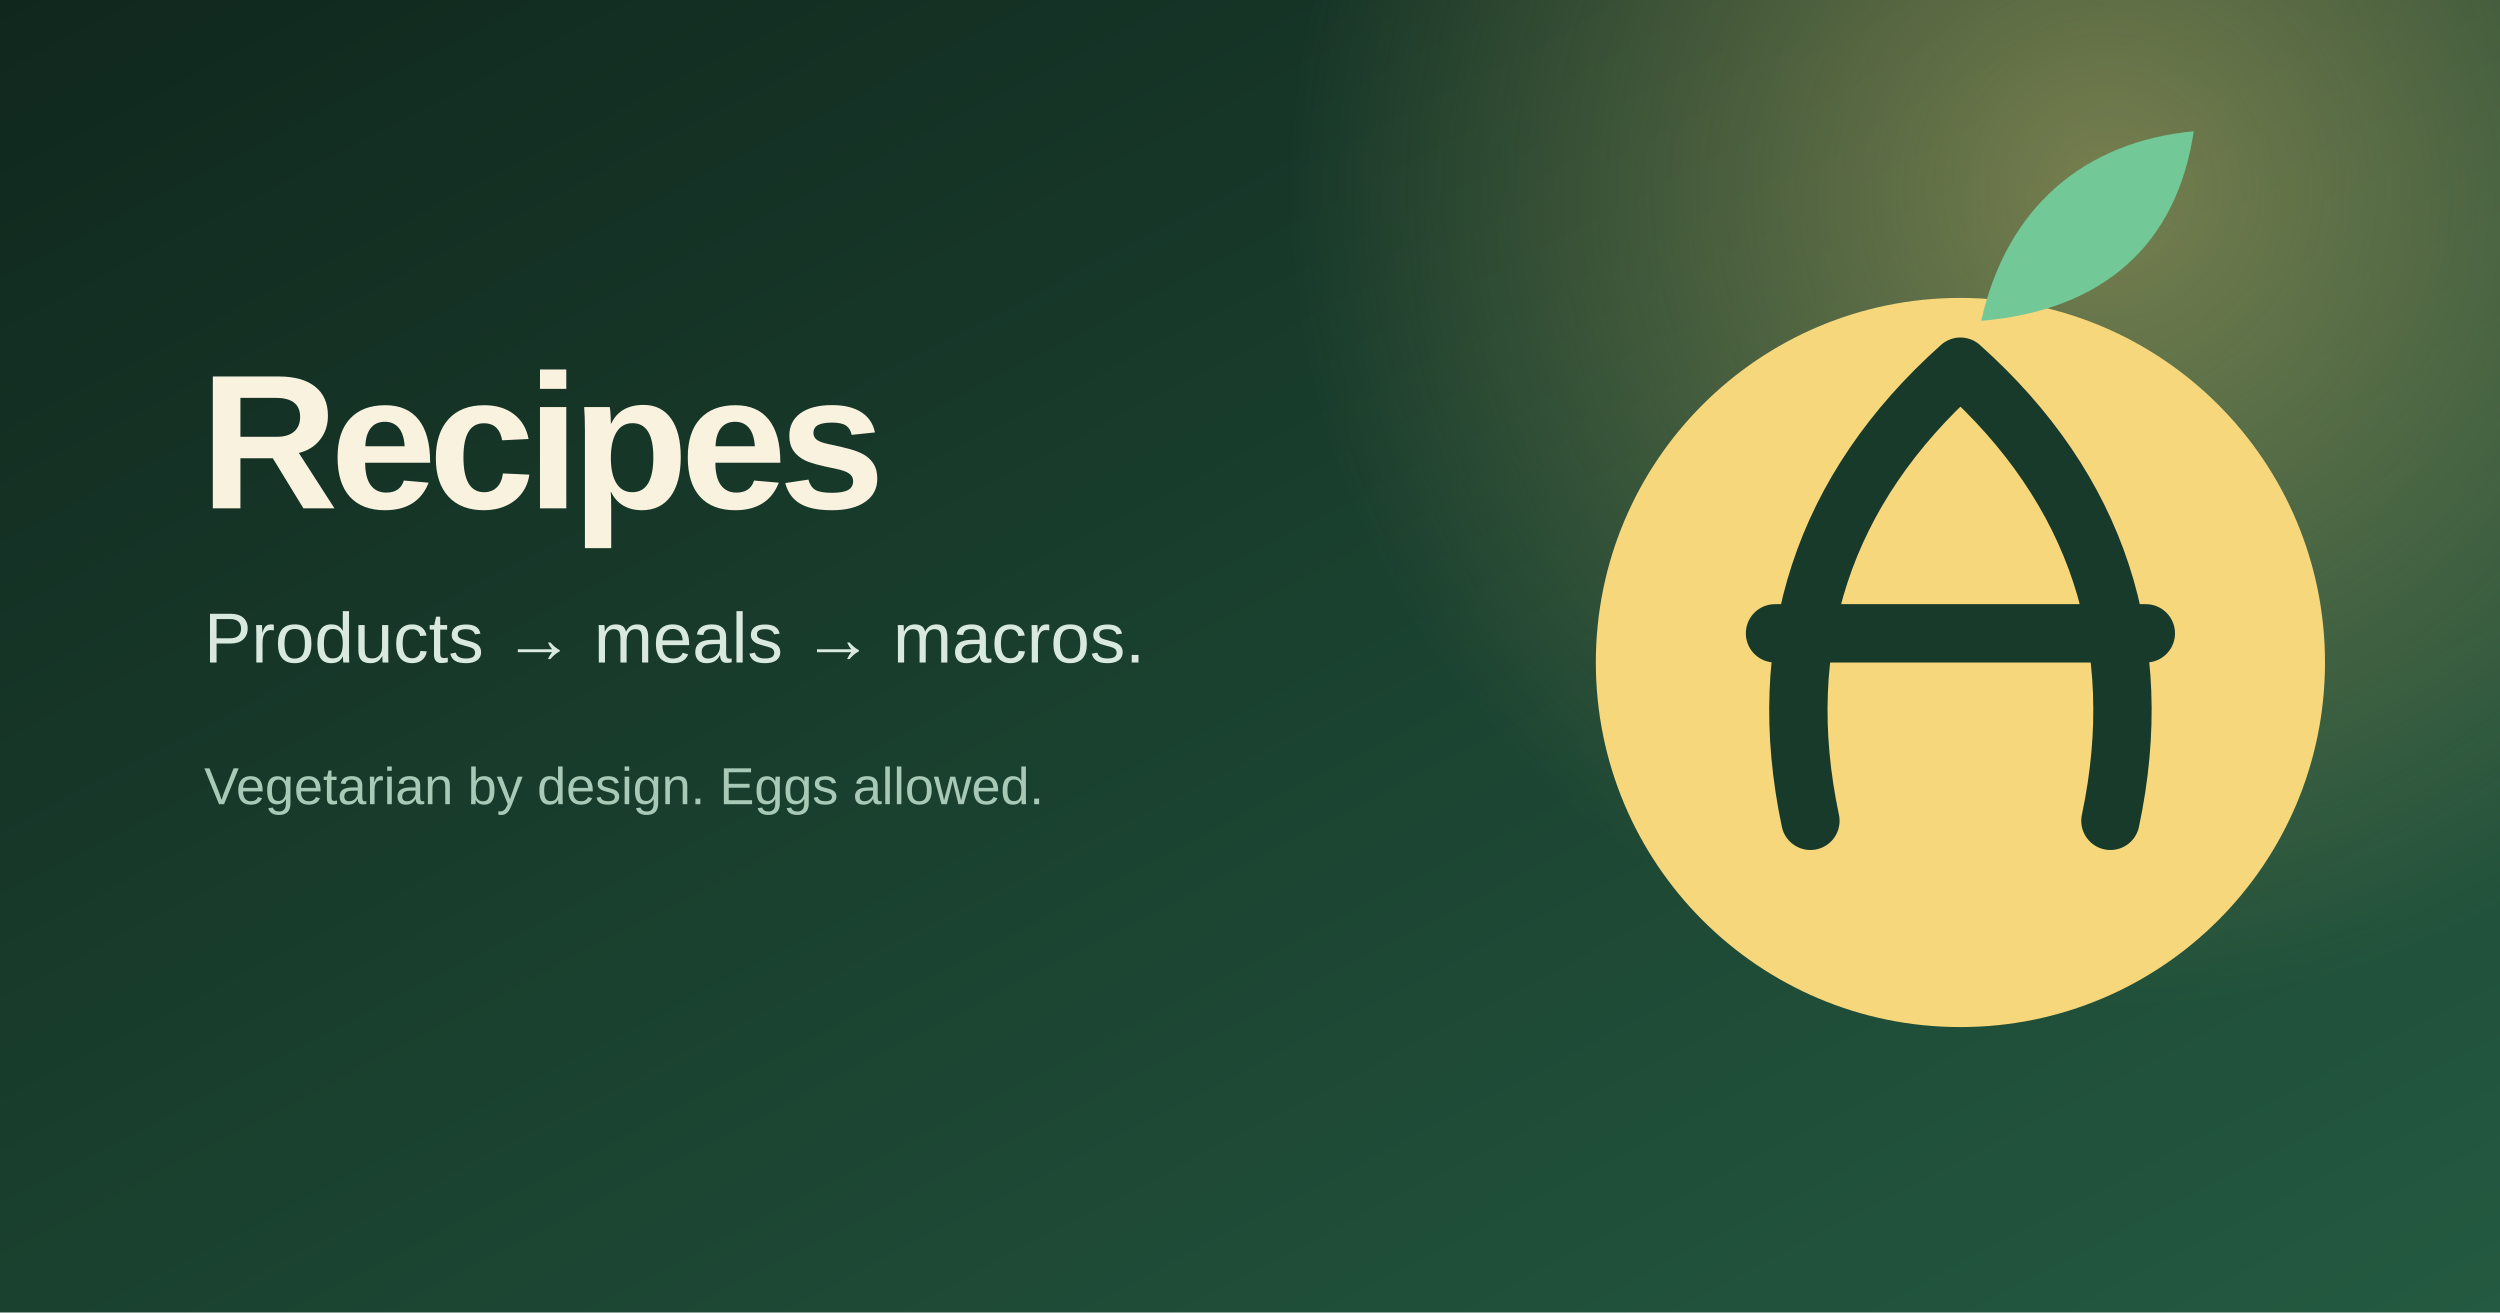
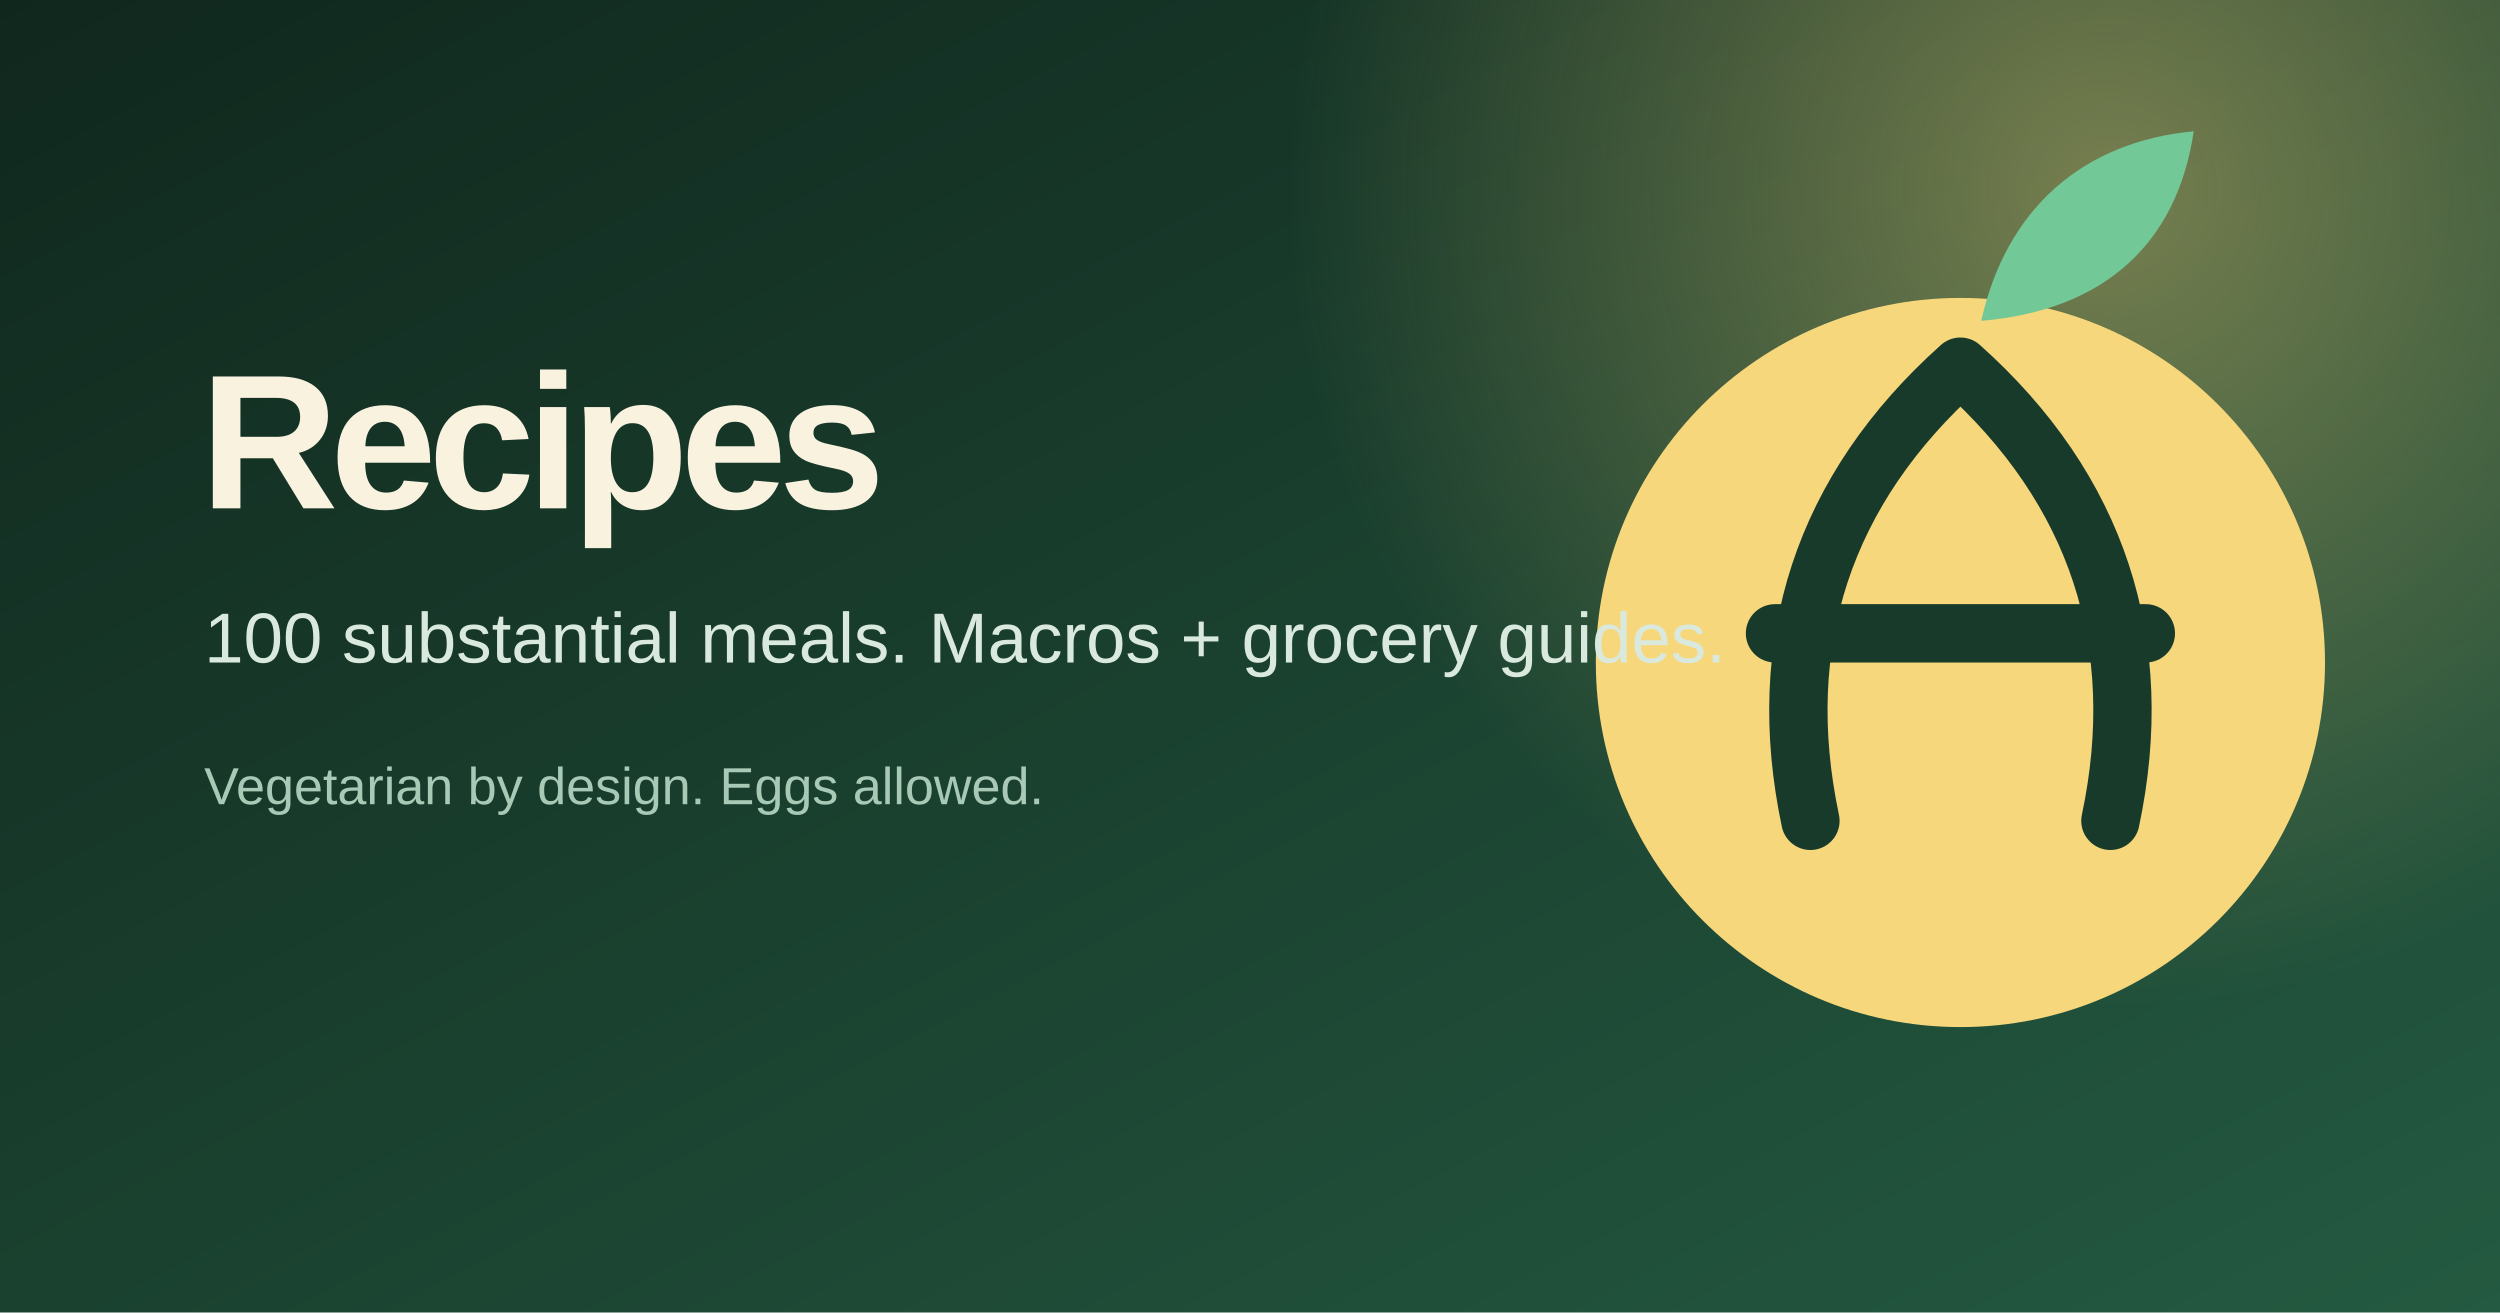
<svg xmlns="http://www.w3.org/2000/svg" viewBox="0 0 1200 630">
  <defs>
    <linearGradient id="bg" x1="0" y1="0" x2="1" y2="1">
      <stop stop-color="#10271d" />
      <stop offset="1" stop-color="#245a41" />
    </linearGradient>
    <radialGradient id="glow">
      <stop stop-color="#f7d77b" stop-opacity=".42" />
      <stop offset="1" stop-color="#f7d77b" stop-opacity="0" />
    </radialGradient>
  </defs>
  <rect width="1200" height="630" fill="url(#bg)" />
  <circle cx="1010" cy="92" r="390" fill="url(#glow)" />
  <circle cx="941" cy="318" r="175" fill="#f7d77b" />
  <path d="M941 176c-66 59-90 133-72 218M941 176c66 59 90 133 72 218M852 304h178" fill="none" stroke="#173a2b" stroke-width="28" stroke-linecap="round" />
  <path d="M951 154c12-54 49-86 102-91-8 54-43 86-102 91Z" fill="#72c896" />
  <text x="96" y="244" fill="#f9f2df" font-family="Avenir Next,Arial,sans-serif" font-size="92" font-weight="800" letter-spacing="-4">Recipes</text>
-   <text x="98" y="318" fill="#d9e9de" font-family="Avenir Next,Arial,sans-serif" font-size="34">Products → meals → macros.</text>
+   <text x="98" y="318" fill="#d9e9de" font-family="Avenir Next,Arial,sans-serif" font-size="34">100 substantial meals. Macros + grocery guides.</text>
  <text x="98" y="386" fill="#a7c9b5" font-family="Avenir Next,Arial,sans-serif" font-size="25">Vegetarian by design. Eggs allowed.</text>
</svg>
